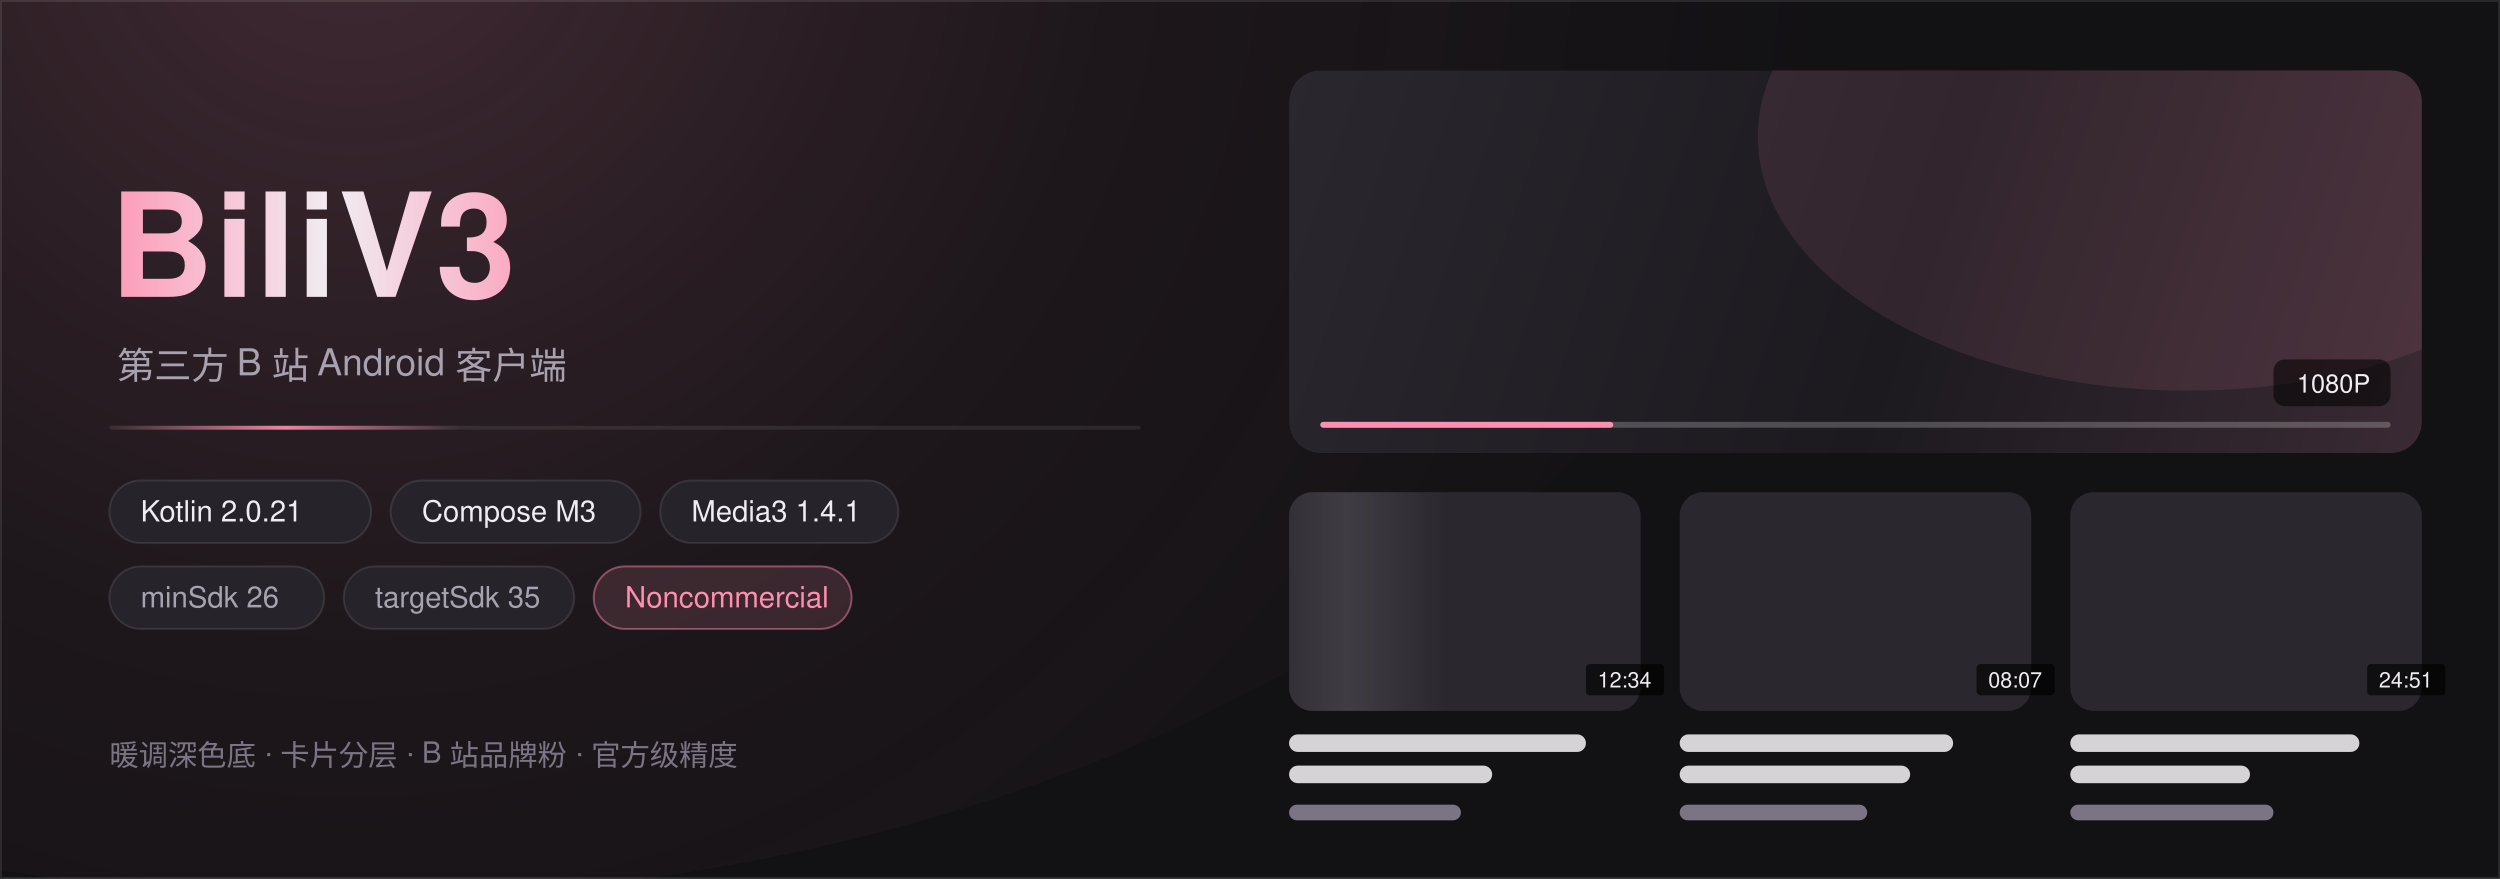
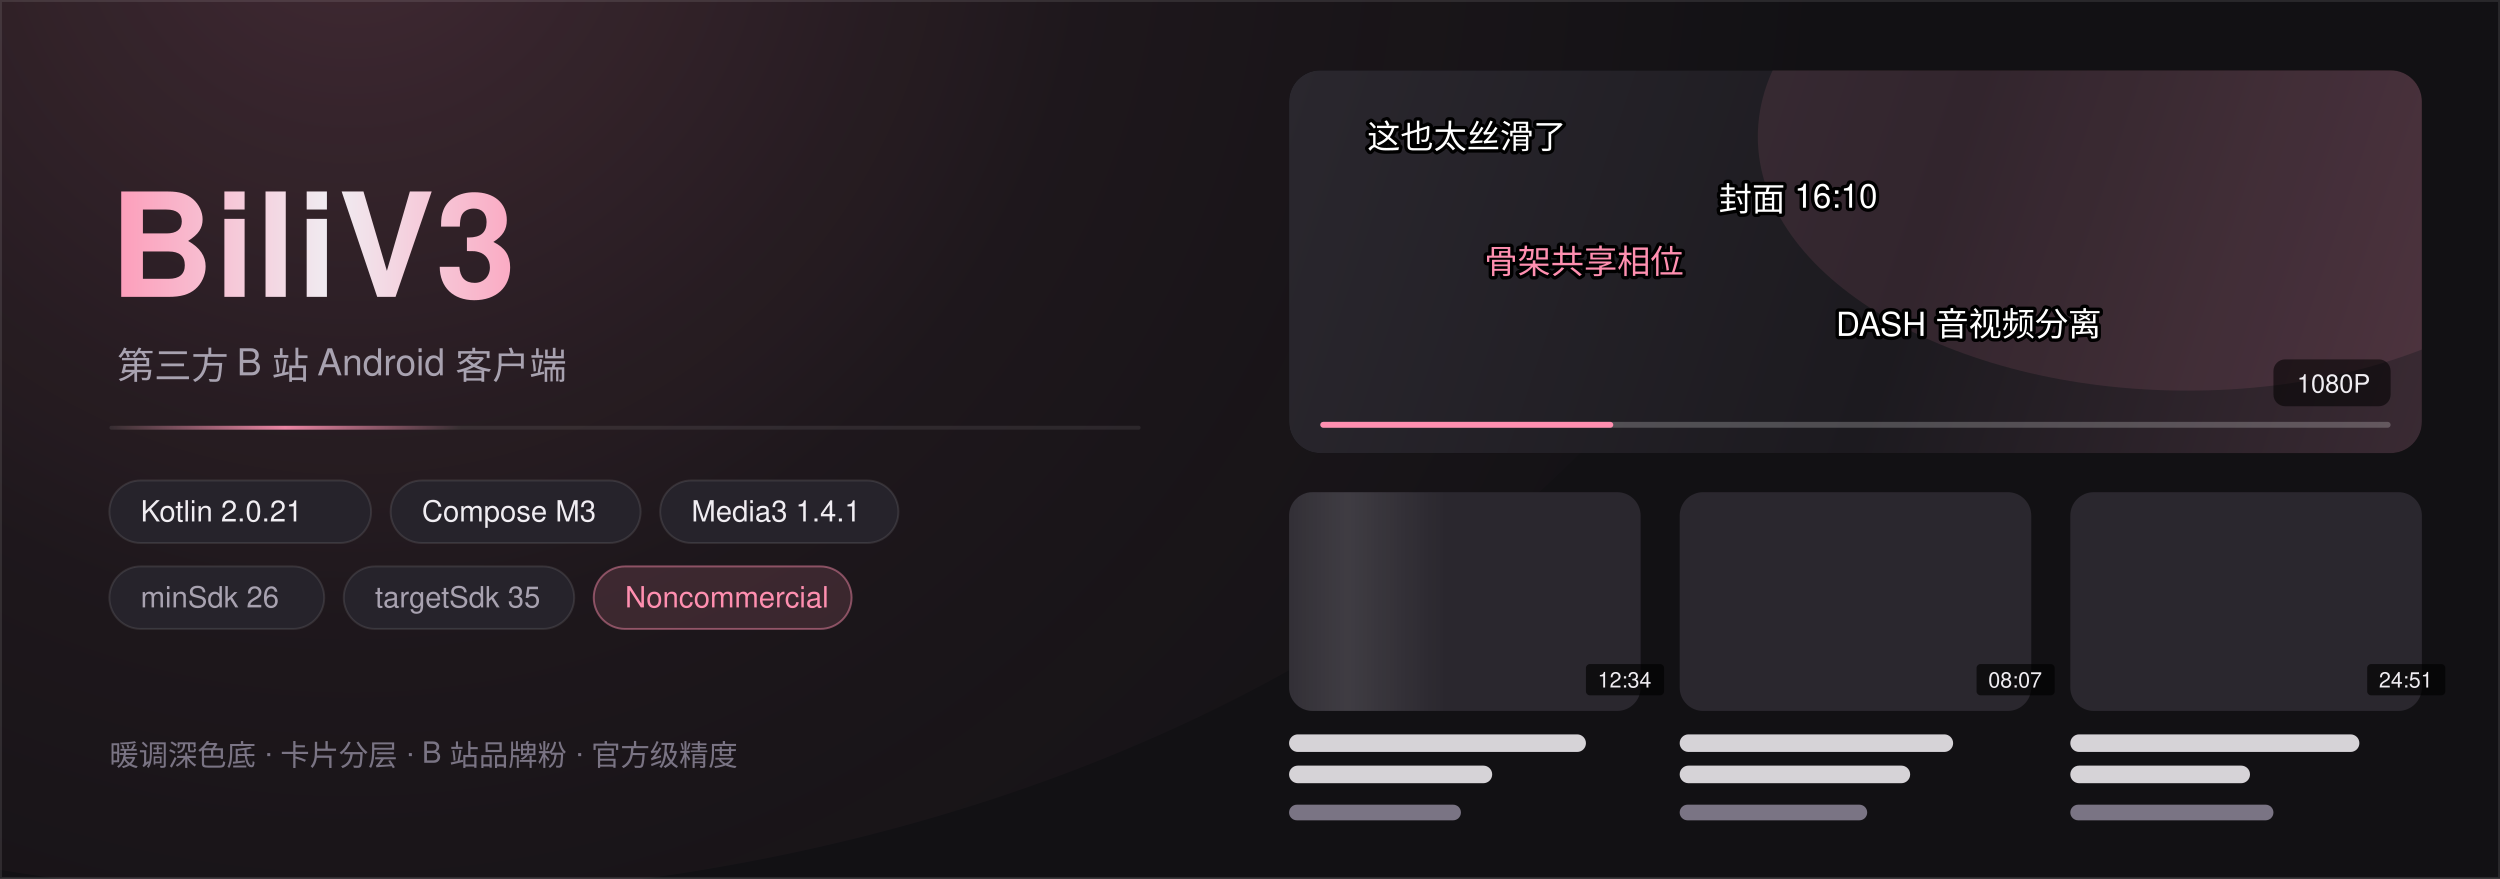
<svg xmlns="http://www.w3.org/2000/svg" viewBox="0 0 1280 450" width="1280" height="450" role="img" aria-label="BiliV3 — 第三方 B 站 Android 客户端。左侧为字标与技术栈，右侧为首页与播放器的界面示意，含弹幕与骨架微光动效。">
  <defs>
    <radialGradient id="glow" gradientUnits="userSpaceOnUse" cx="180" cy="-60" r="760">
      <stop offset="0" stop-color="#FF8FB0" stop-opacity="0.20" />
      <stop offset="0.5" stop-color="#FF8FB0" stop-opacity="0.05" />
      <stop offset="1" stop-color="#FF8FB0" stop-opacity="0" />
    </radialGradient>
    <linearGradient id="word" gradientUnits="userSpaceOnUse" x1="40" y1="0" x2="300" y2="0">
      <stop offset="0" stop-color="#FF8FB0" />
      <stop offset="0.5" stop-color="#F0EDF2" />
      <stop offset="1" stop-color="#FF8FB0" />
      <animate attributeName="x1" values="20;900;20" dur="8s" repeatCount="indefinite" />
      <animate attributeName="x2" values="300;1180;300" dur="8s" repeatCount="indefinite" />
    </linearGradient>
    <linearGradient id="shimmer" gradientUnits="userSpaceOnUse" x1="56" y1="0" x2="236" y2="0">
      <stop offset="0" stop-color="#FF8FB0" stop-opacity="0" />
      <stop offset="0.5" stop-color="#FF8FB0" stop-opacity="0.90" />
      <stop offset="1" stop-color="#FF8FB0" stop-opacity="0" />
      <animate attributeName="x1" values="56;1224" dur="3.2s" repeatCount="indefinite" />
      <animate attributeName="x2" values="236;1404" dur="3.2s" repeatCount="indefinite" />
    </linearGradient>
    <linearGradient id="coverShim" gradientUnits="userSpaceOnUse" x1="640" y1="0" x2="740" y2="0">
      <stop offset="0" stop-color="#FFFFFF" stop-opacity="0" />
      <stop offset="0.5" stop-color="#FFFFFF" stop-opacity="0.10" />
      <stop offset="1" stop-color="#FFFFFF" stop-opacity="0" />
      <animate attributeName="x1" values="640;1260" dur="2.6s" repeatCount="indefinite" />
      <animate attributeName="x2" values="740;1360" dur="2.6s" repeatCount="indefinite" />
    </linearGradient>
    <linearGradient id="scene" gradientUnits="userSpaceOnUse" x1="660" y1="36" x2="1240" y2="232">
      <stop offset="0" stop-color="#2A272E" />
      <stop offset="0.55" stop-color="#1C1A1F" />
      <stop offset="1" stop-color="#3A2A33" />
    </linearGradient>
    <clipPath id="playerClip">
      <rect x="660" y="36" width="580" height="196" rx="16" />
    </clipPath>
  </defs>
  <rect width="1280" height="450" fill="#121114" />
  <ellipse cx="180" cy="-60" rx="760" ry="520" fill="url(#glow)">
    <animate attributeName="opacity" values="1;0.6;1" dur="9s" repeatCount="indefinite" />
  </ellipse>
  <text x="56" y="152" font-family="'Segoe UI','Helvetica Neue',Helvetica,Arial,sans-serif" font-size="74" font-weight="700" letter-spacing="0.5" fill="url(#word)">BiliV3</text>
  <text x="60" y="194" font-family="'Microsoft YaHei','PingFang SC','Segoe UI',Helvetica,Arial,sans-serif" font-size="19" fill="#A8A2B0">第三方 B 站 Android 客户端</text>
  <rect x="56" y="218" width="528" height="2" rx="1" fill="#FFFFFF" fill-opacity="0.08" />
  <rect x="56" y="218" width="528" height="2" rx="1" fill="url(#shimmer)" />
  <g font-family="'Segoe UI',Helvetica,Arial,sans-serif" font-size="15">
    <rect x="56" y="246" width="134" height="32" rx="16" fill="#26232B" stroke="#FFFFFF" stroke-opacity="0.10" />
    <text x="72" y="267" fill="#F0EDF2">Kotlin 2.0.21</text>
    <rect x="200" y="246" width="128" height="32" rx="16" fill="#26232B" stroke="#FFFFFF" stroke-opacity="0.10" />
    <text x="216" y="267" fill="#F0EDF2">Compose M3</text>
    <rect x="338" y="246" width="122" height="32" rx="16" fill="#26232B" stroke="#FFFFFF" stroke-opacity="0.10" />
    <text x="354" y="267" fill="#F0EDF2">Media3 1.4.1</text>
    <rect x="56" y="290" width="110" height="32" rx="16" fill="#26232B" stroke="#FFFFFF" stroke-opacity="0.10" />
    <text x="72" y="311" fill="#A8A2B0">minSdk 26</text>
    <rect x="176" y="290" width="118" height="32" rx="16" fill="#26232B" stroke="#FFFFFF" stroke-opacity="0.10" />
    <text x="192" y="311" fill="#A8A2B0">targetSdk 35</text>
    <rect x="304" y="290" width="132" height="32" rx="16" fill="#FF8FB0" fill-opacity="0.14" stroke="#FF8FB0" stroke-opacity="0.45" />
    <text x="320" y="311" fill="#FF8FB0">Noncommercial</text>
  </g>
  <text x="56" y="392" font-family="'Microsoft YaHei','PingFang SC','Segoe UI',Helvetica,Arial,sans-serif" font-size="15" fill="#7A7484">暖调深色底 · 卡片分层 · B 站品牌粉 · 官方级精度</text>
  <g clip-path="url(#playerClip)">
    <rect x="660" y="36" width="580" height="196" fill="#000000" />
    <rect x="660" y="36" width="580" height="196" fill="url(#scene)" />
    <ellipse cx="1120" cy="70" rx="220" ry="130" fill="#FF8FB0" fill-opacity="0.10" />
    <g font-family="'Microsoft YaHei','PingFang SC','Segoe UI',Helvetica,Arial,sans-serif" font-size="17" fill="#FFFFFF" stroke="#000000" stroke-width="3.5" stroke-linejoin="round" paint-order="stroke">
-       <text x="0" y="76">这也太丝滑了
-         <animateTransform attributeName="transform" type="translate" values="1250 0;620 0" dur="9s" begin="-1s" repeatCount="indefinite" />
+       <text x="700" y="76">这也太丝滑了
+         <animateTransform attributeName="transform" type="translate" values="580 0;-560 0" dur="9s" begin="-1s" repeatCount="indefinite" />
      </text>
-       <text x="0" y="108">封面 16:10
-         <animateTransform attributeName="transform" type="translate" values="1250 0;620 0" dur="12s" begin="-7s" repeatCount="indefinite" />
+       <text x="880" y="108">封面 16:10
+         <animateTransform attributeName="transform" type="translate" values="400 0;-740 0" dur="12s" begin="-7s" repeatCount="indefinite" />
      </text>
-       <text x="0" y="140" fill="#FF8FB0">骨架共享相位
-         <animateTransform attributeName="transform" type="translate" values="1250 0;620 0" dur="10.5s" begin="-4s" repeatCount="indefinite" />
+       <text x="760" y="140" fill="#FF8FB0">骨架共享相位
+         <animateTransform attributeName="transform" type="translate" values="520 0;-620 0" dur="10.5s" begin="-4s" repeatCount="indefinite" />
      </text>
-       <text x="0" y="172">DASH 音视频分离
-         <animateTransform attributeName="transform" type="translate" values="1250 0;620 0" dur="13.5s" begin="-10s" repeatCount="indefinite" />
+       <text x="940" y="172">DASH 音视频分离
+         <animateTransform attributeName="transform" type="translate" values="340 0;-800 0" dur="13.5s" begin="-10s" repeatCount="indefinite" />
      </text>
    </g>
    <rect x="1164" y="184" width="60" height="24" rx="6" fill="#000000" fill-opacity="0.55" />
    <text x="1176" y="201" font-family="'Segoe UI',Helvetica,Arial,sans-serif" font-size="13" fill="#F0EDF2">1080P</text>
    <rect x="676" y="216" width="548" height="3" rx="1.5" fill="#FFFFFF" fill-opacity="0.22" />
    <rect x="676" y="216" width="150" height="3" rx="1.5" fill="#FF8FB0">
      <animate attributeName="width" values="150;430;150" dur="14s" repeatCount="indefinite" />
    </rect>
  </g>
  <g>
    <rect x="660" y="252" width="180" height="112" rx="12" fill="#2A272E" />
    <rect x="660" y="252" width="180" height="112" rx="12" fill="url(#coverShim)" />
    <rect x="812" y="340" width="40" height="16" rx="2" fill="#000000" fill-opacity="0.65" />
    <text x="818" y="352" font-family="'Segoe UI',Helvetica,Arial,sans-serif" font-size="11" fill="#F0EDF2">12:34</text>
    <rect x="660" y="376" width="152" height="9" rx="4.5" fill="#F0EDF2" fill-opacity="0.88" />
    <rect x="660" y="392" width="104" height="9" rx="4.5" fill="#F0EDF2" fill-opacity="0.88" />
    <rect x="660" y="412" width="88" height="8" rx="4" fill="#7A7484" />
    <rect x="860" y="252" width="180" height="112" rx="12" fill="#2A272E" />
    <rect x="860" y="252" width="180" height="112" rx="12" fill="url(#coverShim)" />
    <rect x="1012" y="340" width="40" height="16" rx="2" fill="#000000" fill-opacity="0.65" />
    <text x="1018" y="352" font-family="'Segoe UI',Helvetica,Arial,sans-serif" font-size="11" fill="#F0EDF2">08:07</text>
    <rect x="860" y="376" width="140" height="9" rx="4.5" fill="#F0EDF2" fill-opacity="0.88" />
    <rect x="860" y="392" width="118" height="9" rx="4.5" fill="#F0EDF2" fill-opacity="0.88" />
    <rect x="860" y="412" width="96" height="8" rx="4" fill="#7A7484" />
    <rect x="1060" y="252" width="180" height="112" rx="12" fill="#2A272E" />
    <rect x="1060" y="252" width="180" height="112" rx="12" fill="url(#coverShim)" />
    <rect x="1212" y="340" width="40" height="16" rx="2" fill="#000000" fill-opacity="0.65" />
    <text x="1218" y="352" font-family="'Segoe UI',Helvetica,Arial,sans-serif" font-size="11" fill="#F0EDF2">24:51</text>
    <rect x="1060" y="376" width="148" height="9" rx="4.5" fill="#F0EDF2" fill-opacity="0.88" />
    <rect x="1060" y="392" width="92" height="9" rx="4.5" fill="#F0EDF2" fill-opacity="0.88" />
    <rect x="1060" y="412" width="104" height="8" rx="4" fill="#7A7484" />
  </g>
  <rect x="0.5" y="0.5" width="1279" height="449" fill="none" stroke="#FFFFFF" stroke-opacity="0.10" />
</svg>
